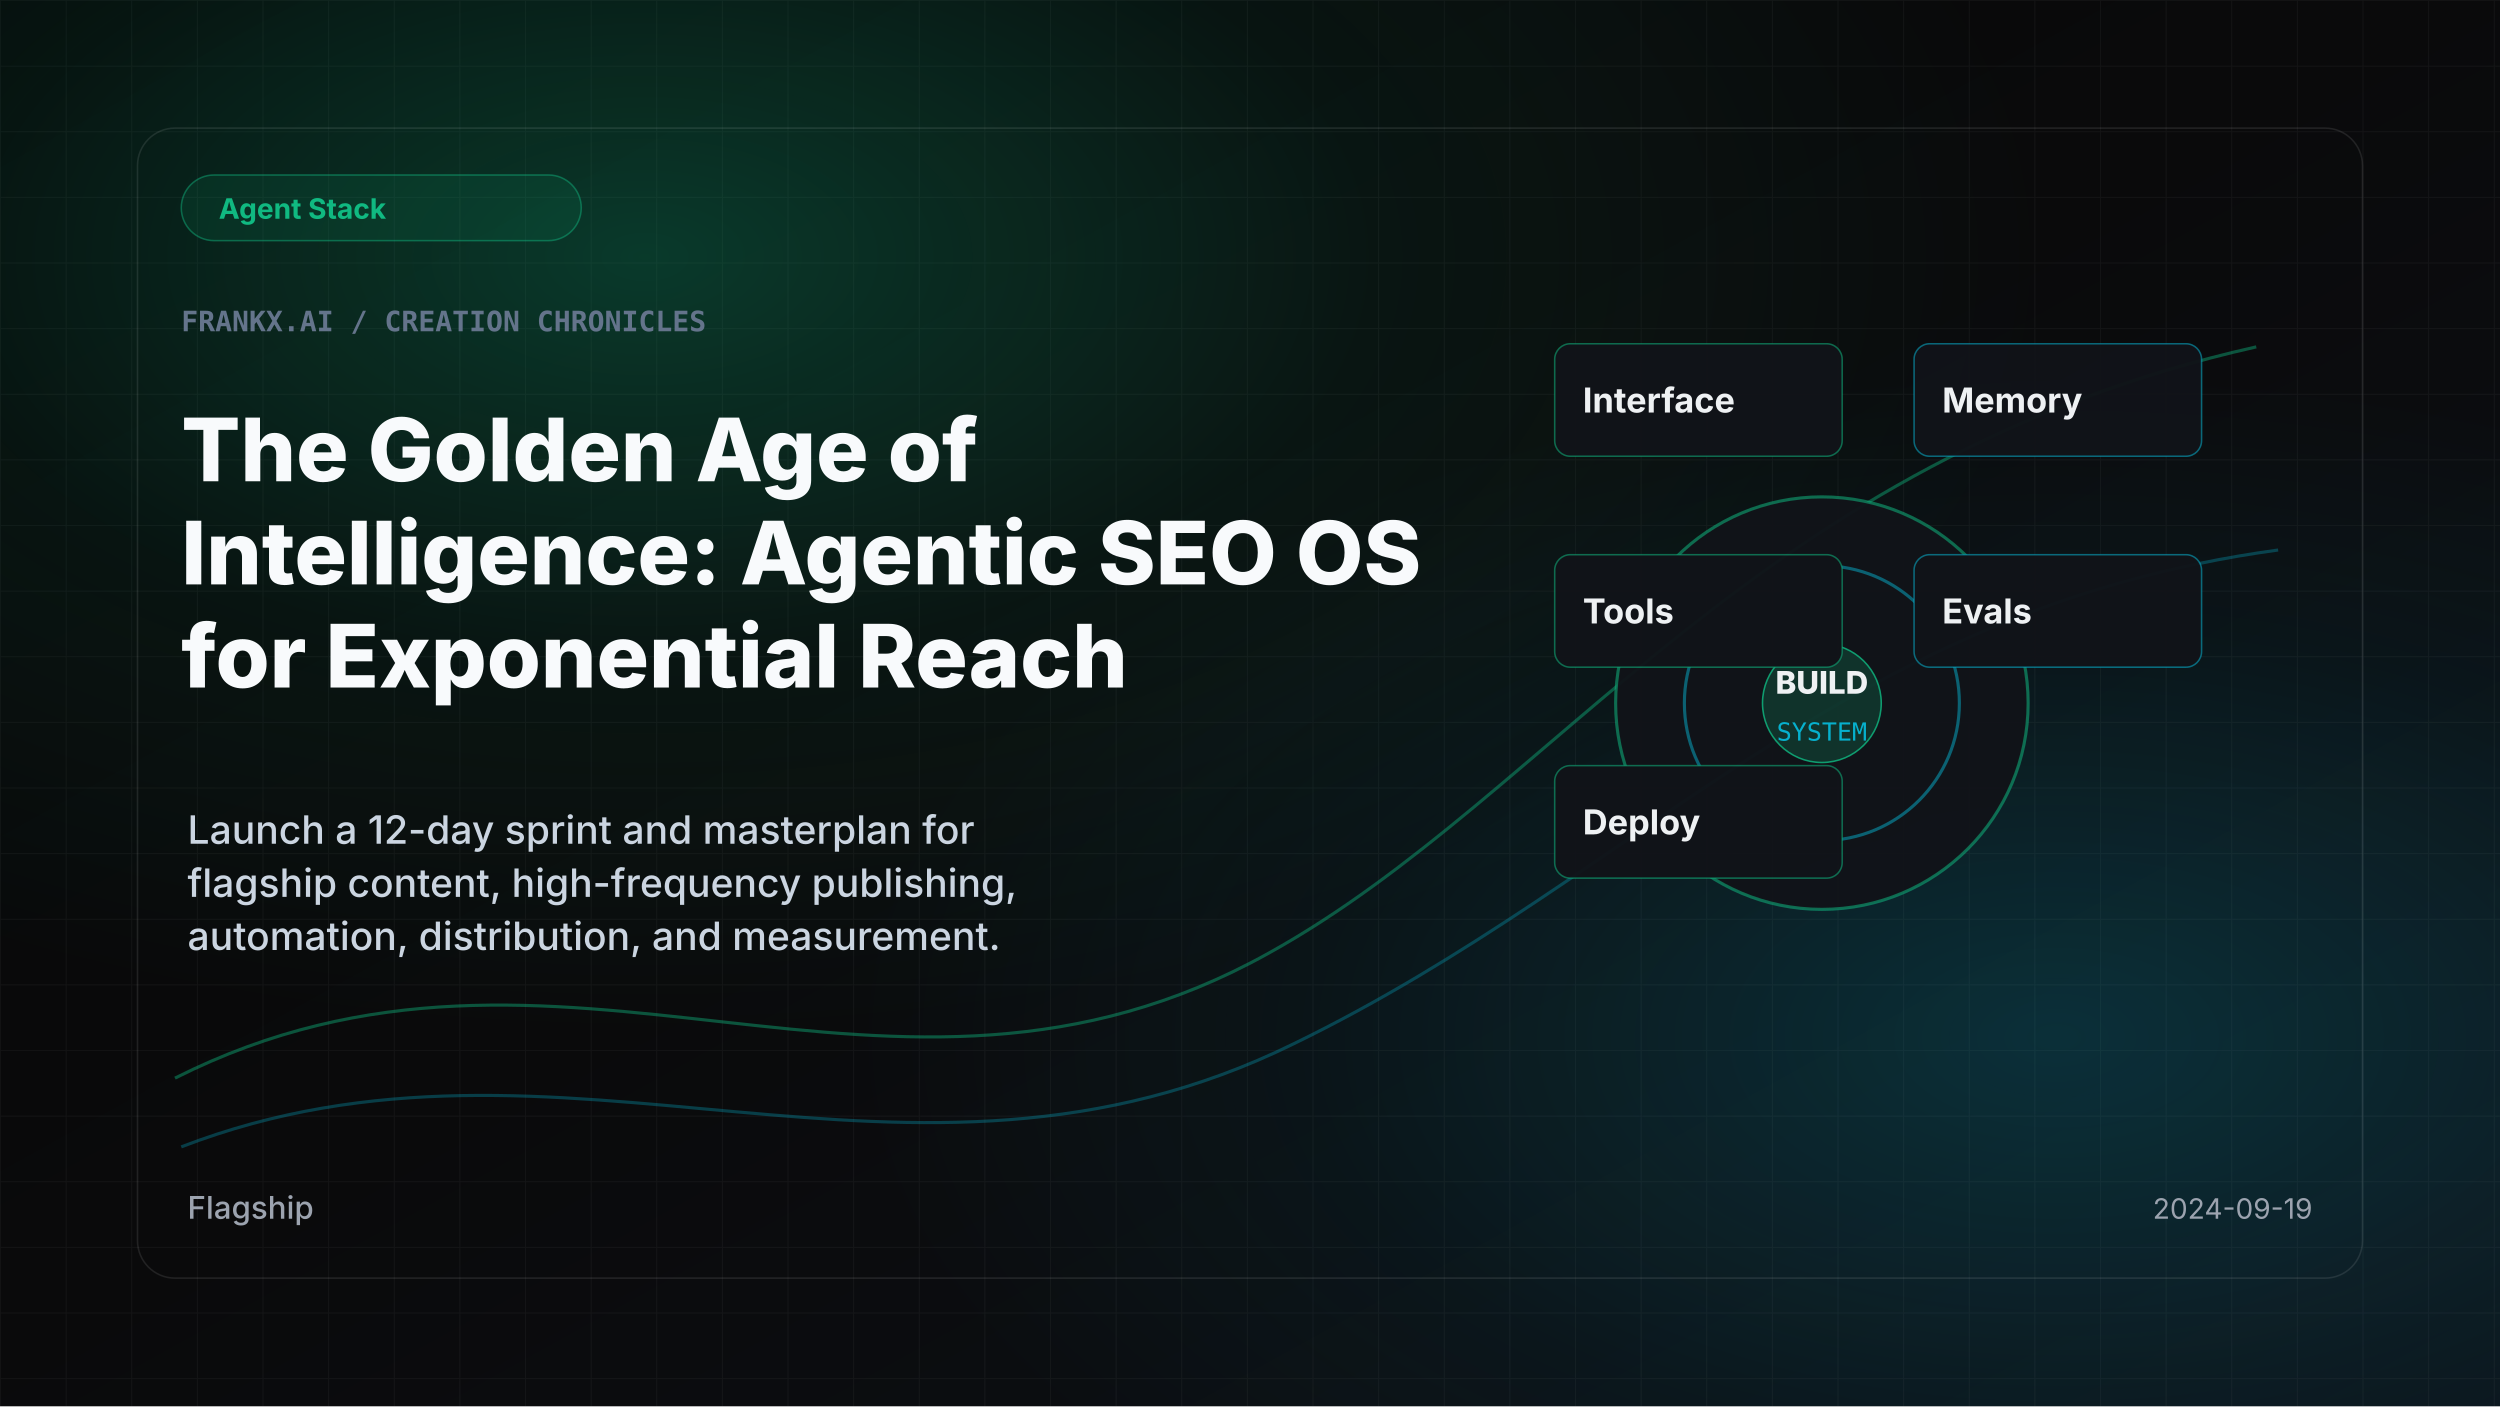
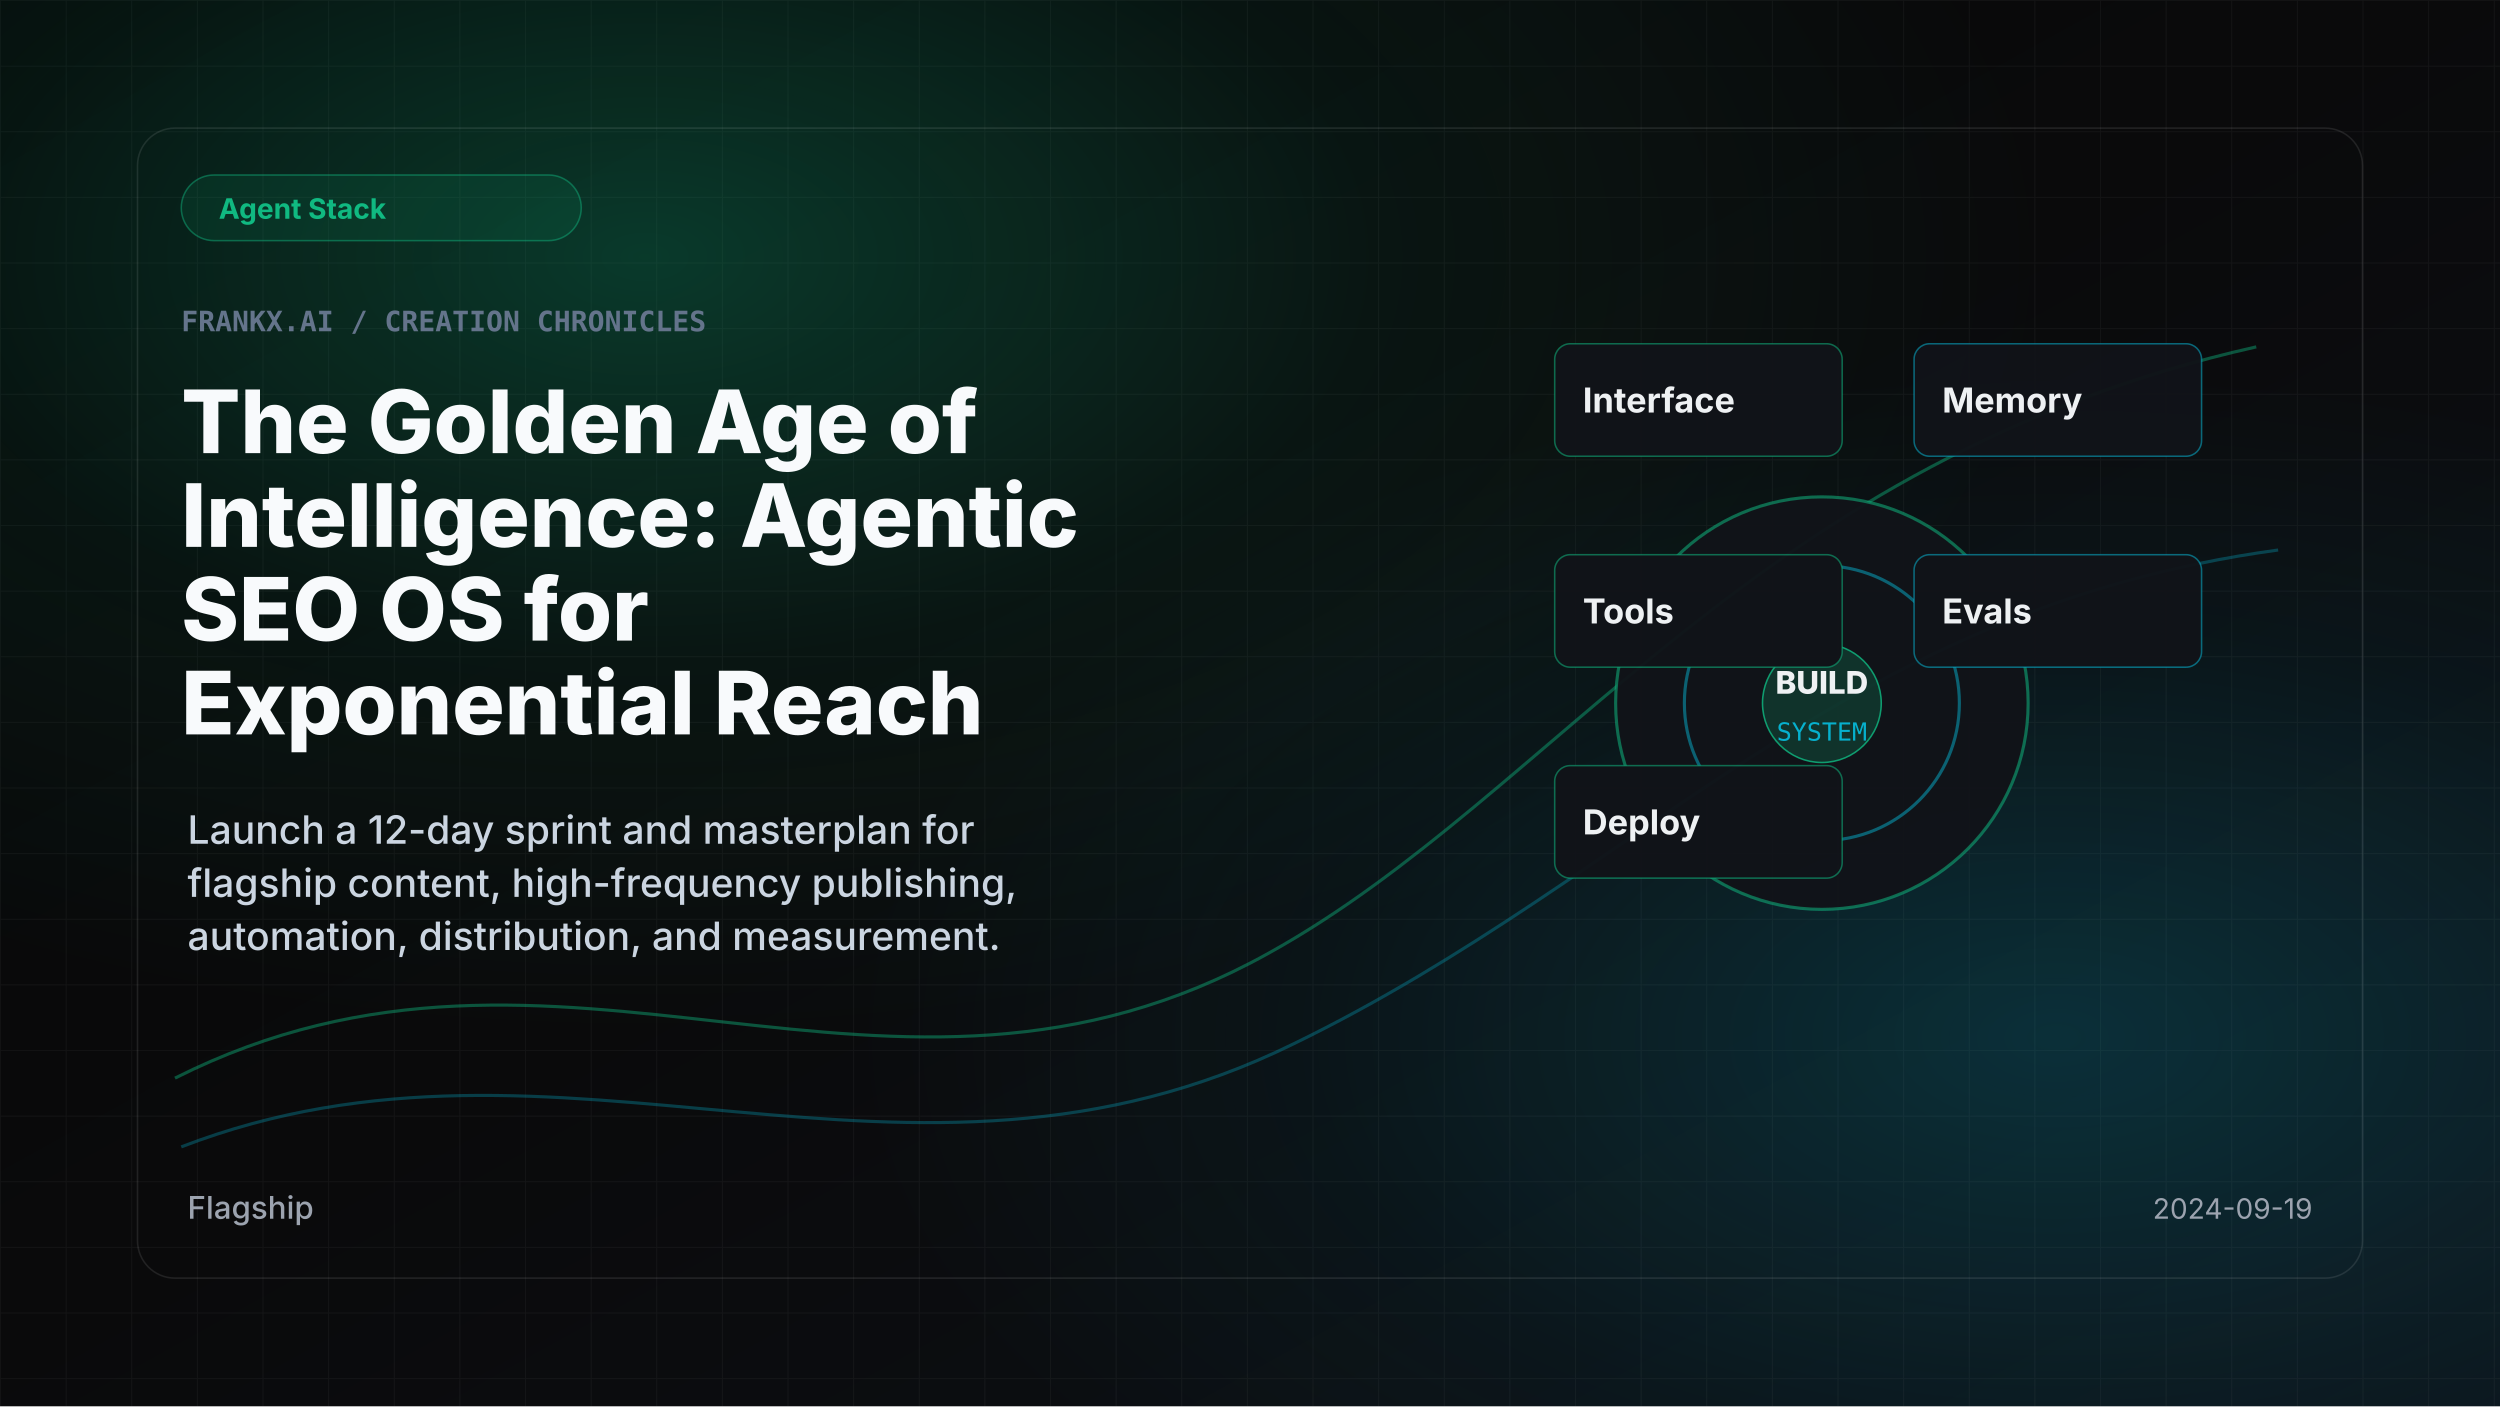
<svg xmlns="http://www.w3.org/2000/svg" width="1600" height="900" viewBox="0 0 1600 900" role="img" aria-label="The Golden Age of Intelligence: Agentic SEO OS for Exponential Reach">
  <defs>
    <linearGradient id="bg" x1="0" x2="1" y1="0" y2="1">
      <stop offset="0%" stop-color="#050607" />
      <stop offset="48%" stop-color="#0a0a0b" />
      <stop offset="100%" stop-color="#0d1117" />
    </linearGradient>
    <radialGradient id="glowA" cx="26%" cy="18%" r="56%">
      <stop offset="0%" stop-color="#10b981" stop-opacity=".28" />
      <stop offset="52%" stop-color="#10b981" stop-opacity=".07" />
      <stop offset="100%" stop-color="#10b981" stop-opacity="0" />
    </radialGradient>
    <radialGradient id="glowB" cx="82%" cy="74%" r="48%">
      <stop offset="0%" stop-color="#06b6d4" stop-opacity=".20" />
      <stop offset="62%" stop-color="#06b6d4" stop-opacity=".05" />
      <stop offset="100%" stop-color="#06b6d4" stop-opacity="0" />
    </radialGradient>
    <pattern id="grid" width="42" height="42" patternUnits="userSpaceOnUse">
      <path d="M42 0H0V42" fill="none" stroke="#ffffff" stroke-opacity=".045" stroke-width="1" />
    </pattern>
  </defs>
  <rect width="1600" height="900" fill="url(#bg)" />
  <rect width="1600" height="900" fill="url(#grid)" />
  <rect width="1600" height="900" fill="url(#glowA)" />
  <rect width="1600" height="900" fill="url(#glowB)" />
  <path d="M112 690 C360 565 568 746 812 610 C996 508 1124 294 1444 222" fill="none" stroke="#10b981" stroke-width="2" stroke-opacity=".42" />
  <path d="M116 734 C360 640 580 790 828 668 C1050 560 1180 390 1458 352" fill="none" stroke="#06b6d4" stroke-width="2" stroke-opacity=".30" />
  <rect x="88" y="82" width="1424" height="736" rx="24" fill="none" stroke="#ffffff" stroke-opacity=".10" />
  <rect x="116" y="112" width="256" height="42" rx="21" fill="#10b981" fill-opacity=".10" stroke="#10b981" stroke-opacity=".45" />
  <text x="140" y="140" fill="#10b981" font-family="Inter, Arial, sans-serif" font-size="18" font-weight="750" letter-spacing="0">Agent Stack</text>
  <text x="116" y="212" fill="#64748b" font-family="JetBrains Mono, Consolas, monospace" font-size="18" font-weight="600">FRANKX.AI / CREATION CHRONICLES</text>
-   <text x="116" y="308" fill="#f8fafc" font-family="Inter, Arial, sans-serif" font-size="56" font-weight="760" letter-spacing="0">The Golden Age of</text>
-   <text x="116" y="374" fill="#f8fafc" font-family="Inter, Arial, sans-serif" font-size="56" font-weight="760" letter-spacing="0">Intelligence: Agentic SEO OS</text>
-   <text x="116" y="440" fill="#f8fafc" font-family="Inter, Arial, sans-serif" font-size="56" font-weight="760" letter-spacing="0">for Exponential Reach</text>
+   <text x="116" y="290" fill="#f8fafc" font-family="Inter, Arial, sans-serif" font-size="56" font-weight="760" letter-spacing="0">The Golden Age of</text>
+   <text x="116" y="350" fill="#f8fafc" font-family="Inter, Arial, sans-serif" font-size="56" font-weight="760" letter-spacing="0">Intelligence: Agentic</text>
+   <text x="116" y="410" fill="#f8fafc" font-family="Inter, Arial, sans-serif" font-size="56" font-weight="760" letter-spacing="0">SEO OS for</text>
+   <text x="116" y="470" fill="#f8fafc" font-family="Inter, Arial, sans-serif" font-size="56" font-weight="760" letter-spacing="0">Exponential Reach</text>
  <text x="120" y="540" fill="#cbd5e1" font-family="Inter, Arial, sans-serif" font-size="25" font-weight="450" letter-spacing="0">Launch a 12-day sprint and masterplan for</text>
  <text x="120" y="574" fill="#cbd5e1" font-family="Inter, Arial, sans-serif" font-size="25" font-weight="450" letter-spacing="0">flagship content, high-frequency publishing,</text>
  <text x="120" y="608" fill="#cbd5e1" font-family="Inter, Arial, sans-serif" font-size="25" font-weight="450" letter-spacing="0">automation, distribution, and measurement.</text>
  <g opacity=".96">
    <circle cx="1166" cy="450" r="132" fill="#111318" stroke="#10b981" stroke-opacity=".55" stroke-width="2" />
    <circle cx="1166" cy="450" r="88" fill="none" stroke="#06b6d4" stroke-opacity=".5" stroke-width="2" />
    <circle cx="1166" cy="450" r="38" fill="#10b981" fill-opacity=".20" stroke="#10b981" stroke-opacity=".85" />
    <text x="1166" y="444" text-anchor="middle" fill="#f8fafc" font-family="Inter, Arial, sans-serif" font-size="20" font-weight="800">BUILD</text>
    <text x="1166" y="474" text-anchor="middle" fill="#06b6d4" font-family="JetBrains Mono, Consolas, monospace" font-size="16">SYSTEM</text>
    <rect x="995" y="220" width="184" height="72" rx="10" fill="#111318" stroke="#10b981" stroke-opacity=".55" />
    <text x="1013" y="264" fill="#f8fafc" font-family="Inter, Arial, sans-serif" font-size="22" font-weight="650">Interface</text>
    <rect x="1225" y="220" width="184" height="72" rx="10" fill="#111318" stroke="#06b6d4" stroke-opacity=".55" />
    <text x="1243" y="264" fill="#f8fafc" font-family="Inter, Arial, sans-serif" font-size="22" font-weight="650">Memory</text>
    <rect x="995" y="355" width="184" height="72" rx="10" fill="#111318" stroke="#10b981" stroke-opacity=".55" />
    <text x="1013" y="399" fill="#f8fafc" font-family="Inter, Arial, sans-serif" font-size="22" font-weight="650">Tools</text>
    <rect x="1225" y="355" width="184" height="72" rx="10" fill="#111318" stroke="#06b6d4" stroke-opacity=".55" />
    <text x="1243" y="399" fill="#f8fafc" font-family="Inter, Arial, sans-serif" font-size="22" font-weight="650">Evals</text>
    <rect x="995" y="490" width="184" height="72" rx="10" fill="#111318" stroke="#10b981" stroke-opacity=".55" />
    <text x="1013" y="534" fill="#f8fafc" font-family="Inter, Arial, sans-serif" font-size="22" font-weight="650">Deploy</text>
  </g>
  <text x="120" y="780" fill="#9ca3af" font-family="Inter, Arial, sans-serif" font-size="20" font-weight="500">Flagship</text>
  <text x="1480" y="780" text-anchor="end" fill="#9ca3af" font-family="Inter, Arial, sans-serif" font-size="18">2024-09-19</text>
</svg>
